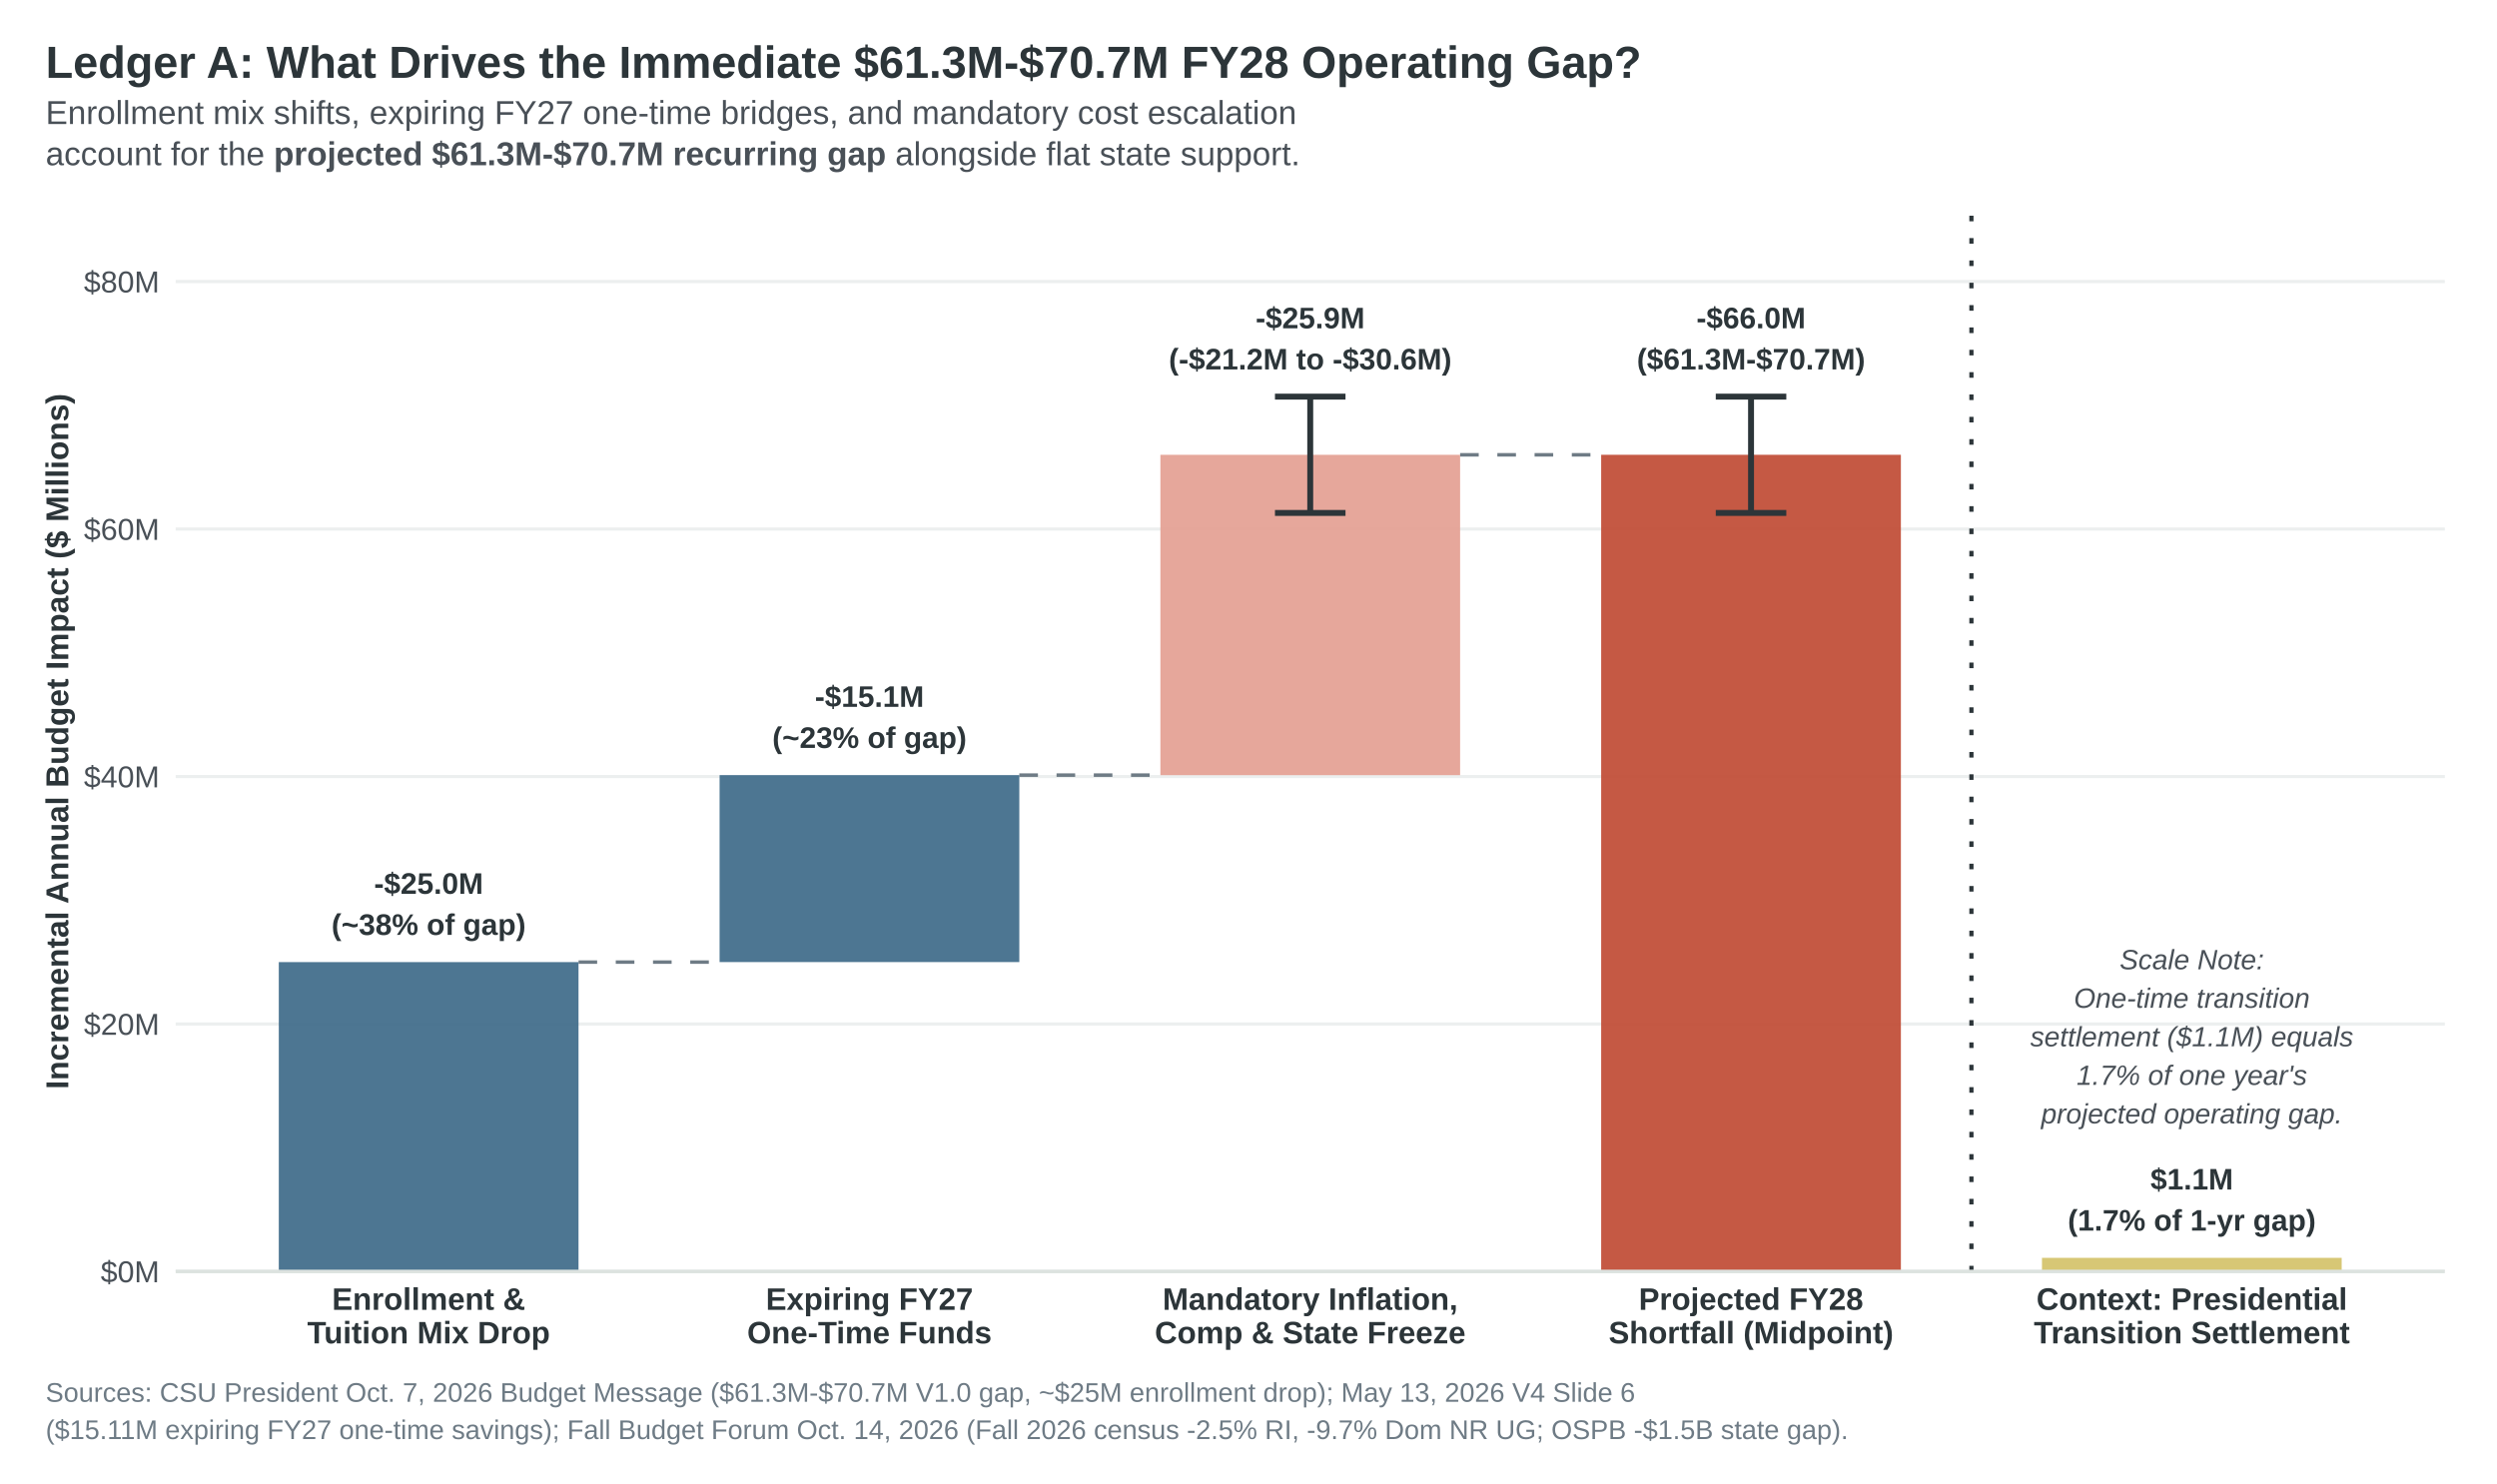
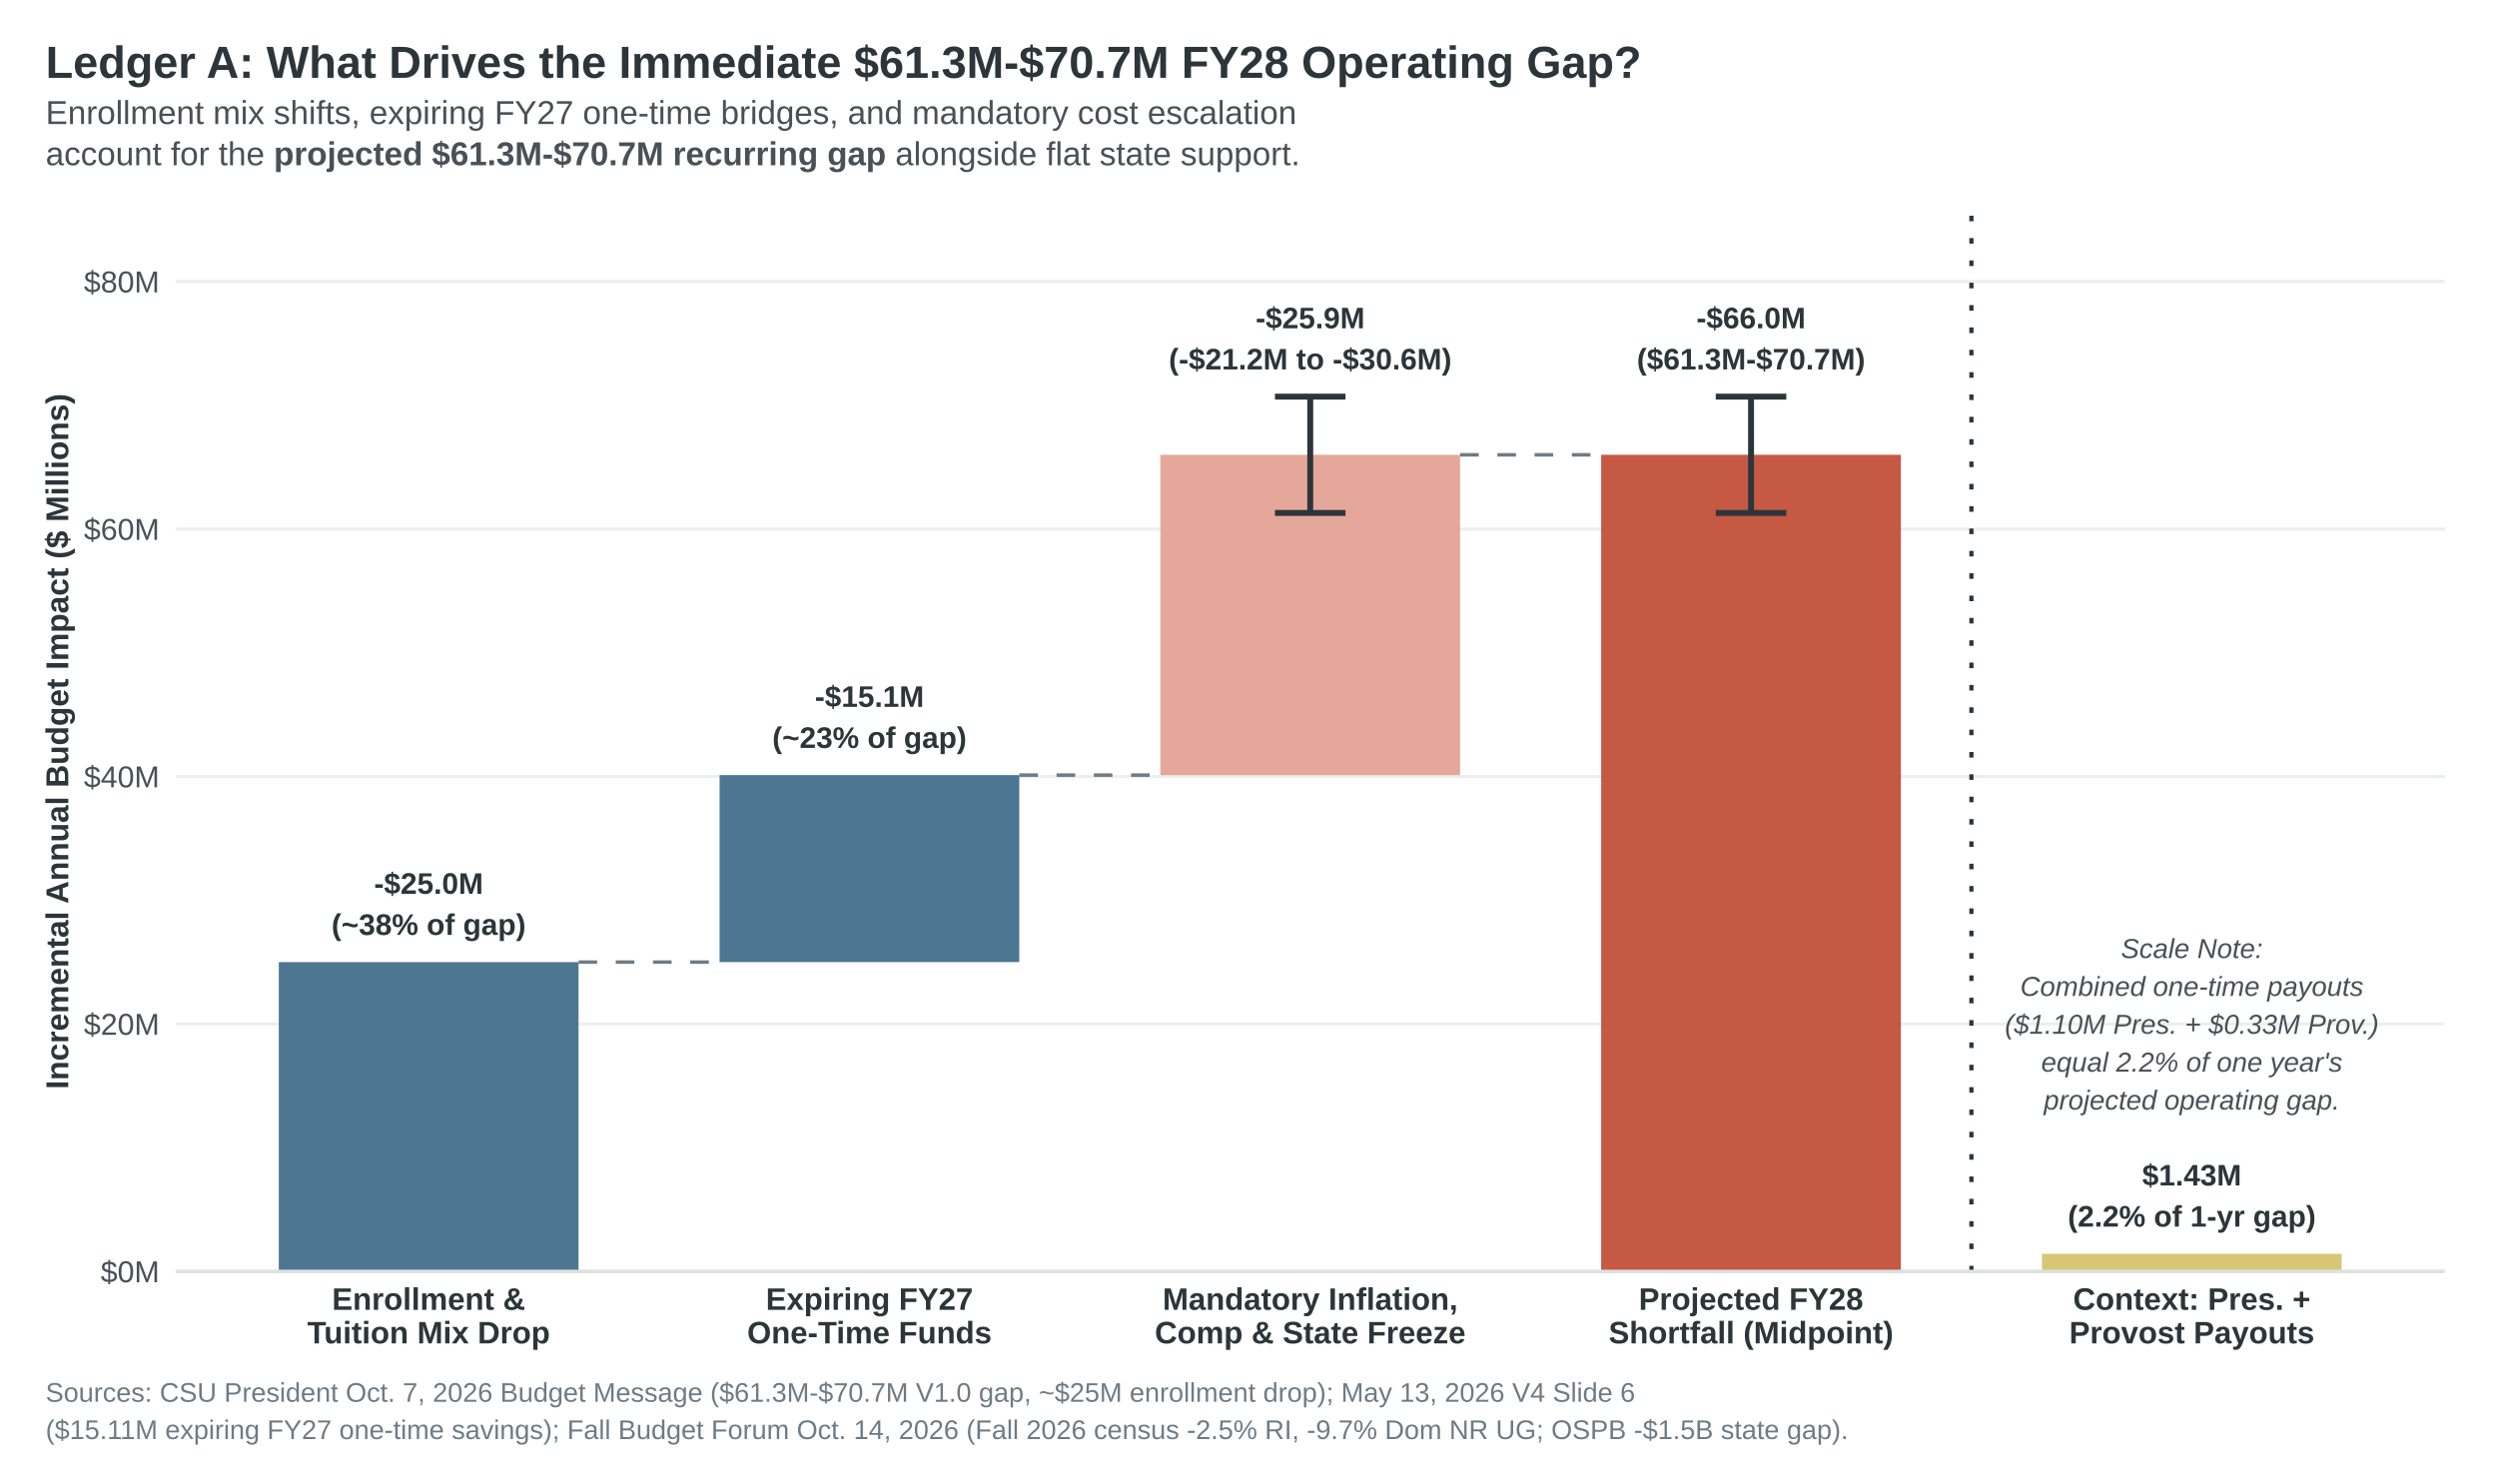
<svg xmlns="http://www.w3.org/2000/svg" width="763.20pt" height="453.60pt" viewBox="0 0 763.20 453.60">
  <g class="svglite">
    <defs>
      <style type="text/css">
    .svglite line, .svglite polyline, .svglite polygon, .svglite path, .svglite rect, .svglite circle {
      fill: none;
      stroke: #000000;
      stroke-linecap: round;
      stroke-linejoin: round;
      stroke-miterlimit: 10.00;
    }
    .svglite text {
      white-space: pre;
    }
    .svglite g.glyphgroup path {
      fill: inherit;
      stroke: none;
    }
  </style>
    </defs>
    <rect width="100%" height="100%" style="stroke: none; fill: #FFFFFF;" />
    <defs>
      <clipPath id="cpMC4wMHw3NjMuMjB8MC4wMHw0NTMuNjA=">
        <rect x="0.00" y="0.00" width="763.20" height="453.60" />
      </clipPath>
    </defs>
    <g clip-path="url(#cpMC4wMHw3NjMuMjB8MC4wMHw0NTMuNjA=)">
      <rect x="0" y="-0" width="763.20" height="453.60" style="stroke-width: 1.07; stroke: none; fill: #FFFFFF;" />
    </g>
    <defs>
      <clipPath id="cpNTMuNjl8NzQ3LjI2fDY0LjU5fDM4OC42Nw==">
        <rect x="53.69" y="64.59" width="693.57" height="324.08" />
      </clipPath>
    </defs>
    <g clip-path="url(#cpNTMuNjl8NzQ3LjI2fDY0LjU5fDM4OC42Nw==)">
      <rect x="53.69" y="64.59" width="693.57" height="324.08" style="stroke-width: 1.07; stroke: none; fill: #FFFFFF;" />
      <polyline points="53.69,388.67 747.26,388.67 " style="stroke-width: 0.96; stroke: #ECEFEF; stroke-linecap: butt;" />
      <polyline points="53.69,313.02 747.26,313.02 " style="stroke-width: 0.96; stroke: #ECEFEF; stroke-linecap: butt;" />
      <polyline points="53.69,237.37 747.26,237.37 " style="stroke-width: 0.96; stroke: #ECEFEF; stroke-linecap: butt;" />
      <polyline points="53.69,161.72 747.26,161.72 " style="stroke-width: 0.96; stroke: #ECEFEF; stroke-linecap: butt;" />
      <polyline points="53.69,86.07 747.26,86.07 " style="stroke-width: 0.96; stroke: #ECEFEF; stroke-linecap: butt;" />
      <line x1="176.83" y1="294.11" x2="219.94" y2="294.11" style="stroke-width: 1.07; stroke: #6E7B85; stroke-dasharray: 5.69,5.69; stroke-linecap: butt;" />
      <line x1="311.55" y1="236.95" x2="354.67" y2="236.95" style="stroke-width: 1.07; stroke: #6E7B85; stroke-dasharray: 5.69,5.69; stroke-linecap: butt;" />
      <line x1="446.28" y1="139.03" x2="489.39" y2="139.03" style="stroke-width: 1.07; stroke: #6E7B85; stroke-dasharray: 5.69,5.69; stroke-linecap: butt;" />
      <line x1="602.56" y1="388.67" x2="602.56" y2="64.59" style="stroke-width: 1.28; stroke: #2C3539; stroke-dasharray: 1.71,5.12; stroke-linecap: butt;" />
      <rect x="85.21" y="294.11" width="91.61" height="94.56" style="stroke-width: 1.07; stroke: none; stroke-linecap: butt; stroke-linejoin: miter; fill: #3E6B89; fill-opacity: 0.92;" />
      <rect x="219.94" y="236.95" width="91.61" height="57.15" style="stroke-width: 1.07; stroke: none; stroke-linecap: butt; stroke-linejoin: miter; fill: #3E6B89; fill-opacity: 0.92;" />
      <rect x="354.67" y="139.03" width="91.61" height="97.93" style="stroke-width: 1.07; stroke: none; stroke-linecap: butt; stroke-linejoin: miter; fill: #E4A093; fill-opacity: 0.92;" />
      <rect x="489.39" y="139.03" width="91.61" height="249.64" style="stroke-width: 1.07; stroke: none; stroke-linecap: butt; stroke-linejoin: miter; fill: #C04B35; fill-opacity: 0.92;" />
-       <rect x="624.12" y="384.51" width="91.61" height="4.16" style="stroke-width: 1.07; stroke: none; stroke-linecap: butt; stroke-linejoin: miter; fill: #D4C26A; fill-opacity: 0.92;" />
+       <rect x="624.12" y="383.28" width="91.61" height="5.39" style="stroke-width: 1.07; stroke: none; stroke-linecap: butt; stroke-linejoin: miter; fill: #D4C26A; fill-opacity: 0.92;" />
      <polyline points="389.69,121.25 411.25,121.25 " style="stroke-width: 1.81; stroke: #2C3539; stroke-linecap: butt;" />
      <polyline points="400.47,121.25 400.47,156.80 " style="stroke-width: 1.81; stroke: #2C3539; stroke-linecap: butt;" />
      <polyline points="389.69,156.80 411.25,156.80 " style="stroke-width: 1.81; stroke: #2C3539; stroke-linecap: butt;" />
      <polyline points="524.42,121.25 545.98,121.25 " style="stroke-width: 1.81; stroke: #2C3539; stroke-linecap: butt;" />
      <polyline points="535.20,121.25 535.20,156.80 " style="stroke-width: 1.81; stroke: #2C3539; stroke-linecap: butt;" />
      <polyline points="524.42,156.80 545.98,156.80 " style="stroke-width: 1.81; stroke: #2C3539; stroke-linecap: butt;" />
      <text x="131.02" y="273.22" text-anchor="middle" style="font-size: 9.10px; font-weight: bold;fill: #2C3539; font-family: &quot;Arial&quot;;" textLength="33.39px" lengthAdjust="spacingAndGlyphs">-$25.0M</text>
      <text x="131.02" y="285.79" text-anchor="middle" style="font-size: 9.10px; font-weight: bold;fill: #2C3539; font-family: &quot;Arial&quot;;" textLength="59.42px" lengthAdjust="spacingAndGlyphs">(~38% of gap)</text>
      <text x="265.75" y="216.07" text-anchor="middle" style="font-size: 9.10px; font-weight: bold;fill: #2C3539; font-family: &quot;Arial&quot;;" textLength="33.39px" lengthAdjust="spacingAndGlyphs">-$15.1M</text>
      <text x="265.75" y="228.63" text-anchor="middle" style="font-size: 9.10px; font-weight: bold;fill: #2C3539; font-family: &quot;Arial&quot;;" textLength="59.42px" lengthAdjust="spacingAndGlyphs">(~23% of gap)</text>
      <text x="400.47" y="100.36" text-anchor="middle" style="font-size: 9.10px; font-weight: bold;fill: #2C3539; font-family: &quot;Arial&quot;;" textLength="33.39px" lengthAdjust="spacingAndGlyphs">-$25.9M</text>
      <text x="400.47" y="112.93" text-anchor="middle" style="font-size: 9.10px; font-weight: bold;fill: #2C3539; font-family: &quot;Arial&quot;;" textLength="86.50px" lengthAdjust="spacingAndGlyphs">(-$21.2M to -$30.6M)</text>
      <text x="535.20" y="100.36" text-anchor="middle" style="font-size: 9.10px; font-weight: bold;fill: #2C3539; font-family: &quot;Arial&quot;;" textLength="33.39px" lengthAdjust="spacingAndGlyphs">-$66.0M</text>
      <text x="535.20" y="112.93" text-anchor="middle" style="font-size: 9.10px; font-weight: bold;fill: #2C3539; font-family: &quot;Arial&quot;;" textLength="69.81px" lengthAdjust="spacingAndGlyphs">($61.3M-$70.7M)</text>
-       <text x="669.93" y="363.62" text-anchor="middle" style="font-size: 9.10px; font-weight: bold;fill: #2C3539; font-family: &quot;Arial&quot;;" textLength="25.30px" lengthAdjust="spacingAndGlyphs">$1.1M</text>
-       <text x="669.93" y="376.19" text-anchor="middle" style="font-size: 9.10px; font-weight: bold;fill: #2C3539; font-family: &quot;Arial&quot;;" textLength="75.86px" lengthAdjust="spacingAndGlyphs">(1.7% of 1-yr gap)</text>
-       <text x="669.93" y="296.30" text-anchor="middle" style="font-size: 8.54px; font-style: italic;fill: #495057; font-family: &quot;Arial&quot;;" textLength="44.12px" lengthAdjust="spacingAndGlyphs">Scale Note:</text>
-       <text x="669.93" y="308.08" text-anchor="middle" style="font-size: 8.54px; font-style: italic;fill: #495057; font-family: &quot;Arial&quot;;" textLength="72.12px" lengthAdjust="spacingAndGlyphs">One-time transition</text>
-       <text x="669.93" y="319.86" text-anchor="middle" style="font-size: 8.54px; font-style: italic;fill: #495057; font-family: &quot;Arial&quot;;" textLength="98.72px" lengthAdjust="spacingAndGlyphs">settlement ($1.1M) equals</text>
-       <text x="669.93" y="331.64" text-anchor="middle" style="font-size: 8.54px; font-style: italic;fill: #495057; font-family: &quot;Arial&quot;;" textLength="70.45px" lengthAdjust="spacingAndGlyphs">1.7% of one year's</text>
-       <text x="669.93" y="343.42" text-anchor="middle" style="font-size: 8.54px; font-style: italic;fill: #495057; font-family: &quot;Arial&quot;;" textLength="92.11px" lengthAdjust="spacingAndGlyphs">projected operating gap.</text>
+       <text x="669.93" y="362.39" text-anchor="middle" style="font-size: 9.10px; font-weight: bold;fill: #2C3539; font-family: &quot;Arial&quot;;" textLength="30.36px" lengthAdjust="spacingAndGlyphs">$1.43M</text>
+       <text x="669.93" y="374.96" text-anchor="middle" style="font-size: 9.10px; font-weight: bold;fill: #2C3539; font-family: &quot;Arial&quot;;" textLength="75.86px" lengthAdjust="spacingAndGlyphs">(2.2% of 1-yr gap)</text>
+       <text x="669.93" y="292.86" text-anchor="middle" style="font-size: 8.39px; font-style: italic;fill: #495057; font-family: &quot;Arial&quot;;" textLength="43.39px" lengthAdjust="spacingAndGlyphs">Scale Note:</text>
+       <text x="669.93" y="304.44" text-anchor="middle" style="font-size: 8.39px; font-style: italic;fill: #495057; font-family: &quot;Arial&quot;;" textLength="105.00px" lengthAdjust="spacingAndGlyphs">Combined one-time payouts</text>
+       <text x="669.93" y="316.02" text-anchor="middle" style="font-size: 8.39px; font-style: italic;fill: #495057; font-family: &quot;Arial&quot;;" textLength="114.38px" lengthAdjust="spacingAndGlyphs">($1.10M Pres. + $0.33M Prov.)</text>
+       <text x="669.93" y="327.60" text-anchor="middle" style="font-size: 8.39px; font-style: italic;fill: #495057; font-family: &quot;Arial&quot;;" textLength="92.16px" lengthAdjust="spacingAndGlyphs">equal 2.2% of one year's</text>
+       <text x="669.93" y="339.19" text-anchor="middle" style="font-size: 8.39px; font-style: italic;fill: #495057; font-family: &quot;Arial&quot;;" textLength="90.56px" lengthAdjust="spacingAndGlyphs">projected operating gap.</text>
    </g>
    <g clip-path="url(#cpMC4wMHw3NjMuMjB8MC4wMHw0NTMuNjA=)">
      <text x="48.75" y="391.98" text-anchor="end" style="font-size: 9.24px;fill: #495057; font-family: &quot;Arial&quot;;" textLength="17.97px" lengthAdjust="spacingAndGlyphs">$0M</text>
      <text x="48.75" y="316.33" text-anchor="end" style="font-size: 9.24px;fill: #495057; font-family: &quot;Arial&quot;;" textLength="23.11px" lengthAdjust="spacingAndGlyphs">$20M</text>
      <text x="48.75" y="240.68" text-anchor="end" style="font-size: 9.24px;fill: #495057; font-family: &quot;Arial&quot;;" textLength="23.11px" lengthAdjust="spacingAndGlyphs">$40M</text>
      <text x="48.75" y="165.03" text-anchor="end" style="font-size: 9.24px;fill: #495057; font-family: &quot;Arial&quot;;" textLength="23.11px" lengthAdjust="spacingAndGlyphs">$60M</text>
      <text x="48.75" y="89.38" text-anchor="end" style="font-size: 9.24px;fill: #495057; font-family: &quot;Arial&quot;;" textLength="23.11px" lengthAdjust="spacingAndGlyphs">$80M</text>
      <polyline points="53.69,388.67 747.26,388.67 " style="stroke-width: 1.07; stroke: #DCE2DF; stroke-linecap: butt;" />
      <text x="131.02" y="400.40" text-anchor="middle" style="font-size: 9.50px; font-weight: bold;fill: #2C3539; font-family: &quot;Arial&quot;;" textLength="59.11px" lengthAdjust="spacingAndGlyphs">Enrollment &amp;</text>
      <text x="131.02" y="410.66" text-anchor="middle" style="font-size: 9.50px; font-weight: bold;fill: #2C3539; font-family: &quot;Arial&quot;;" textLength="74.19px" lengthAdjust="spacingAndGlyphs">Tuition Mix Drop</text>
      <text x="265.75" y="400.40" text-anchor="middle" style="font-size: 9.50px; font-weight: bold;fill: #2C3539; font-family: &quot;Arial&quot;;" textLength="63.34px" lengthAdjust="spacingAndGlyphs">Expiring FY27</text>
      <text x="265.75" y="410.66" text-anchor="middle" style="font-size: 9.50px; font-weight: bold;fill: #2C3539; font-family: &quot;Arial&quot;;" textLength="74.73px" lengthAdjust="spacingAndGlyphs">One-Time Funds</text>
      <text x="400.47" y="400.40" text-anchor="middle" style="font-size: 9.50px; font-weight: bold;fill: #2C3539; font-family: &quot;Arial&quot;;" textLength="90.19px" lengthAdjust="spacingAndGlyphs">Mandatory Inflation,</text>
      <text x="400.47" y="410.66" text-anchor="middle" style="font-size: 9.50px; font-weight: bold;fill: #2C3539; font-family: &quot;Arial&quot;;" textLength="95.00px" lengthAdjust="spacingAndGlyphs">Comp &amp; State Freeze</text>
      <text x="535.20" y="400.40" text-anchor="middle" style="font-size: 9.50px; font-weight: bold;fill: #2C3539; font-family: &quot;Arial&quot;;" textLength="68.62px" lengthAdjust="spacingAndGlyphs">Projected FY28</text>
      <text x="535.20" y="410.66" text-anchor="middle" style="font-size: 9.50px; font-weight: bold;fill: #2C3539; font-family: &quot;Arial&quot;;" textLength="87.00px" lengthAdjust="spacingAndGlyphs">Shortfall (Midpoint)</text>
-       <text x="669.93" y="400.40" text-anchor="middle" style="font-size: 9.50px; font-weight: bold;fill: #2C3539; font-family: &quot;Arial&quot;;" textLength="94.97px" lengthAdjust="spacingAndGlyphs">Context: Presidential</text>
-       <text x="669.93" y="410.66" text-anchor="middle" style="font-size: 9.50px; font-weight: bold;fill: #2C3539; font-family: &quot;Arial&quot;;" textLength="96.55px" lengthAdjust="spacingAndGlyphs">Transition Settlement</text>
+       <text x="669.93" y="400.40" text-anchor="middle" style="font-size: 9.50px; font-weight: bold;fill: #2C3539; font-family: &quot;Arial&quot;;" textLength="72.56px" lengthAdjust="spacingAndGlyphs">Context: Pres. +</text>
+       <text x="669.93" y="410.66" text-anchor="middle" style="font-size: 9.50px; font-weight: bold;fill: #2C3539; font-family: &quot;Arial&quot;;" textLength="74.94px" lengthAdjust="spacingAndGlyphs">Provost Payouts</text>
      <text transform="translate(20.87,226.63) rotate(-90)" text-anchor="middle" style="font-size: 9.68px; font-weight: bold;fill: #2C3539; font-family: &quot;Arial&quot;;" textLength="212.38px" lengthAdjust="spacingAndGlyphs">Incremental Annual Budget Impact ($ Millions)</text>
      <text x="13.95" y="37.91" style="font-size: 10.12px;fill: #495057; font-family: &quot;Arial&quot;;" textLength="48.34px" lengthAdjust="spacingAndGlyphs">Enrollment</text>
      <text x="65.10" y="37.91" style="font-size: 10.12px;fill: #495057; font-family: &quot;Arial&quot;;" textLength="15.73px" lengthAdjust="spacingAndGlyphs">mix</text>
      <text x="83.65" y="37.91" style="font-size: 10.12px;fill: #495057; font-family: &quot;Arial&quot;;" textLength="26.44px" lengthAdjust="spacingAndGlyphs">shifts,</text>
      <text x="112.90" y="37.91" style="font-size: 10.12px;fill: #495057; font-family: &quot;Arial&quot;;" textLength="35.42px" lengthAdjust="spacingAndGlyphs">expiring</text>
      <text x="151.14" y="37.91" style="font-size: 10.12px;fill: #495057; font-family: &quot;Arial&quot;;" textLength="24.17px" lengthAdjust="spacingAndGlyphs">FY27</text>
      <text x="178.12" y="37.91" style="font-size: 10.12px;fill: #495057; font-family: &quot;Arial&quot;;" textLength="39.34px" lengthAdjust="spacingAndGlyphs">one-time</text>
      <text x="220.28" y="37.91" style="font-size: 10.12px;fill: #495057; font-family: &quot;Arial&quot;;" textLength="35.98px" lengthAdjust="spacingAndGlyphs">bridges,</text>
      <text x="259.07" y="37.91" style="font-size: 10.12px;fill: #495057; font-family: &quot;Arial&quot;;" textLength="16.88px" lengthAdjust="spacingAndGlyphs">and</text>
      <text x="278.76" y="37.91" style="font-size: 10.12px;fill: #495057; font-family: &quot;Arial&quot;;" textLength="47.78px" lengthAdjust="spacingAndGlyphs">mandatory</text>
      <text x="329.35" y="37.91" style="font-size: 10.12px;fill: #495057; font-family: &quot;Arial&quot;;" textLength="18.56px" lengthAdjust="spacingAndGlyphs">cost</text>
      <text x="350.73" y="37.91" style="font-size: 10.12px;fill: #495057; font-family: &quot;Arial&quot;;" textLength="45.56px" lengthAdjust="spacingAndGlyphs">escalation</text>
      <text x="13.95" y="50.51" style="font-size: 10.12px;fill: #495057; font-family: &quot;Arial&quot;;" textLength="35.44px" lengthAdjust="spacingAndGlyphs">account</text>
      <text x="52.20" y="50.51" style="font-size: 10.12px;fill: #495057; font-family: &quot;Arial&quot;;" textLength="11.80px" lengthAdjust="spacingAndGlyphs">for</text>
      <text x="66.81" y="50.51" style="font-size: 10.12px;fill: #495057; font-family: &quot;Arial&quot;;" textLength="14.06px" lengthAdjust="spacingAndGlyphs">the</text>
      <text x="83.68" y="50.51" style="font-size: 10.12px; font-weight: bold;fill: #495057; font-family: &quot;Arial&quot;;" textLength="45.50px" lengthAdjust="spacingAndGlyphs">projected</text>
      <text x="131.99" y="50.51" style="font-size: 10.12px; font-weight: bold;fill: #495057; font-family: &quot;Arial&quot;;" textLength="70.83px" lengthAdjust="spacingAndGlyphs">$61.3M-$70.7M</text>
      <text x="205.64" y="50.51" style="font-size: 10.12px; font-weight: bold;fill: #495057; font-family: &quot;Arial&quot;;" textLength="44.39px" lengthAdjust="spacingAndGlyphs">recurring</text>
      <text x="252.84" y="50.51" style="font-size: 10.12px; font-weight: bold;fill: #495057; font-family: &quot;Arial&quot;;" textLength="17.97px" lengthAdjust="spacingAndGlyphs">gap</text>
      <text x="273.62" y="50.51" style="font-size: 10.12px;fill: #495057; font-family: &quot;Arial&quot;;" textLength="43.31px" lengthAdjust="spacingAndGlyphs">alongside</text>
      <text x="319.74" y="50.51" style="font-size: 10.12px;fill: #495057; font-family: &quot;Arial&quot;;" textLength="13.50px" lengthAdjust="spacingAndGlyphs">flat</text>
      <text x="336.06" y="50.51" style="font-size: 10.12px;fill: #495057; font-family: &quot;Arial&quot;;" textLength="21.94px" lengthAdjust="spacingAndGlyphs">state</text>
      <text x="360.81" y="50.51" style="font-size: 10.12px;fill: #495057; font-family: &quot;Arial&quot;;" textLength="36.55px" lengthAdjust="spacingAndGlyphs">support.</text>
      <text x="13.95" y="23.79" style="font-size: 13.75px; font-weight: bold;fill: #2C3539; font-family: &quot;Arial&quot;;" textLength="487.53px" lengthAdjust="spacingAndGlyphs">Ledger A: What Drives the Immediate $61.3M-$70.7M FY28 Operating Gap?</text>
      <text x="13.95" y="428.52" style="font-size: 8.25px;fill: #6E7B85; font-family: &quot;Arial&quot;;" textLength="486.31px" lengthAdjust="spacingAndGlyphs">Sources: CSU President Oct. 7, 2026 Budget Message ($61.3M-$70.7M V1.0 gap, ~$25M enrollment drop); May 13, 2026 V4 Slide 6</text>
      <text x="13.95" y="439.91" style="font-size: 8.25px;fill: #6E7B85; font-family: &quot;Arial&quot;;" textLength="551.47px" lengthAdjust="spacingAndGlyphs">($15.11M expiring FY27 one-time savings); Fall Budget Forum Oct. 14, 2026 (Fall 2026 census -2.5% RI, -9.7% Dom NR UG; OSPB -$1.5B state gap).</text>
    </g>
  </g>
</svg>
